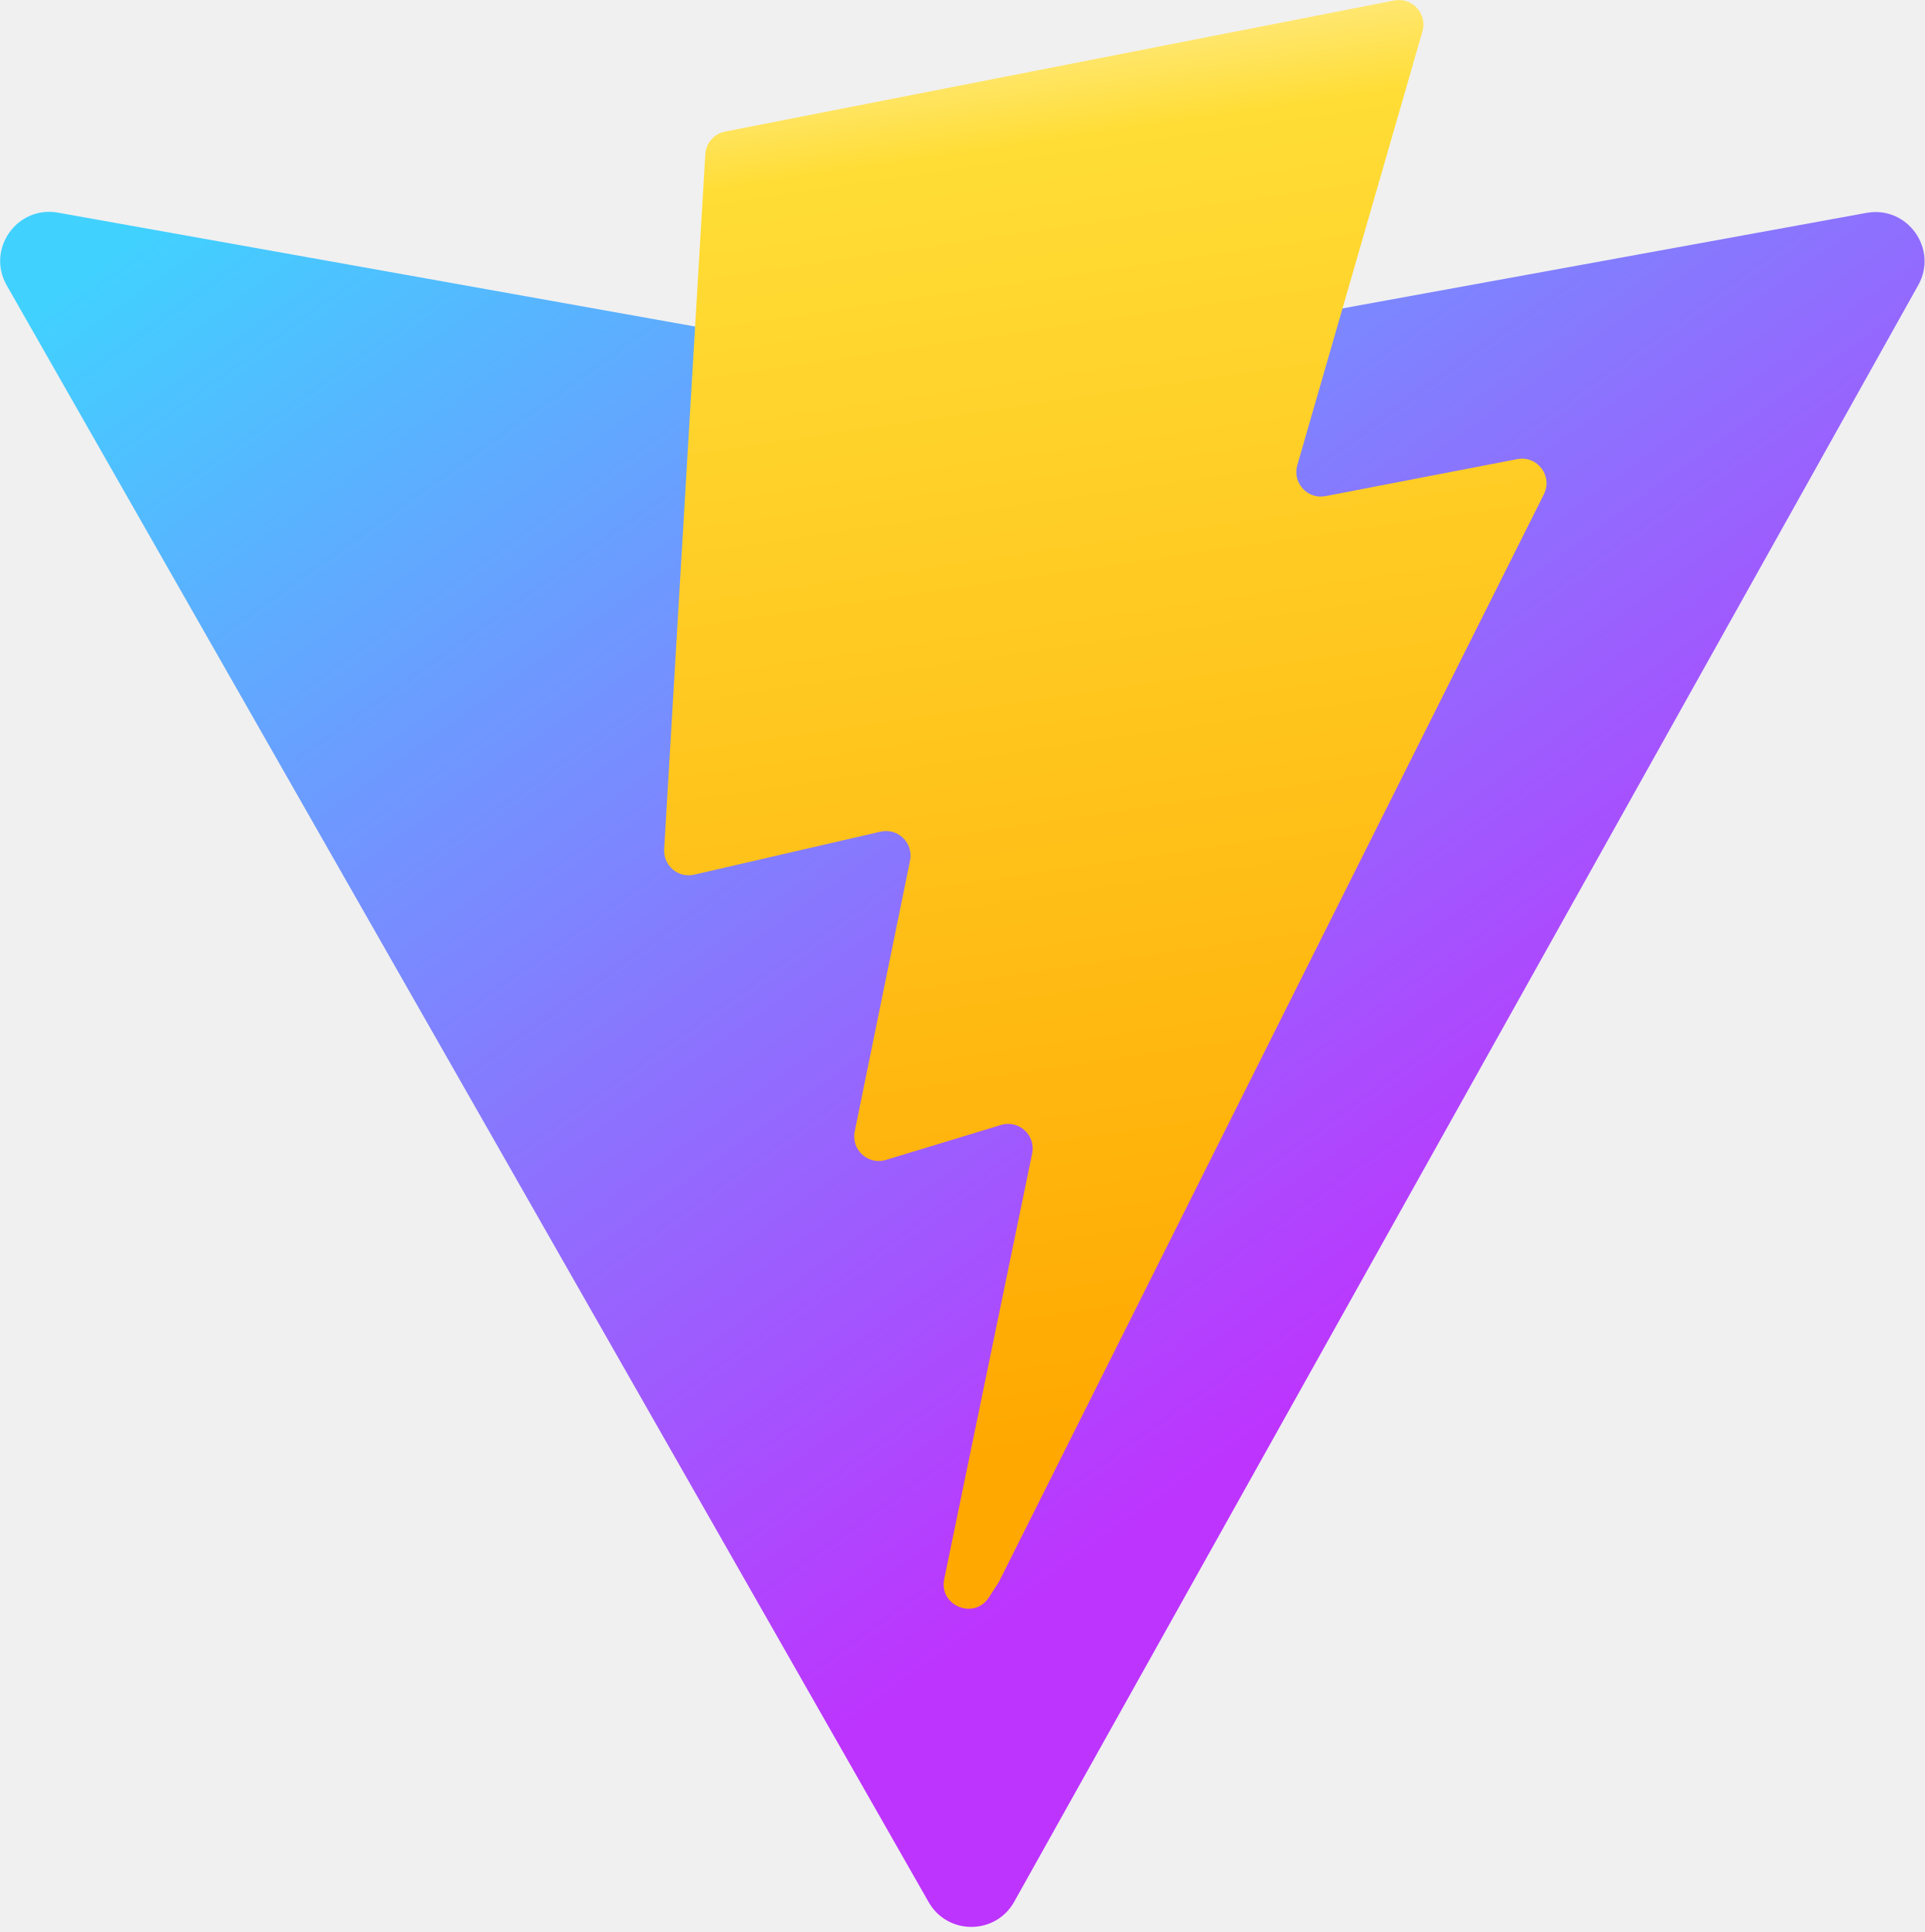
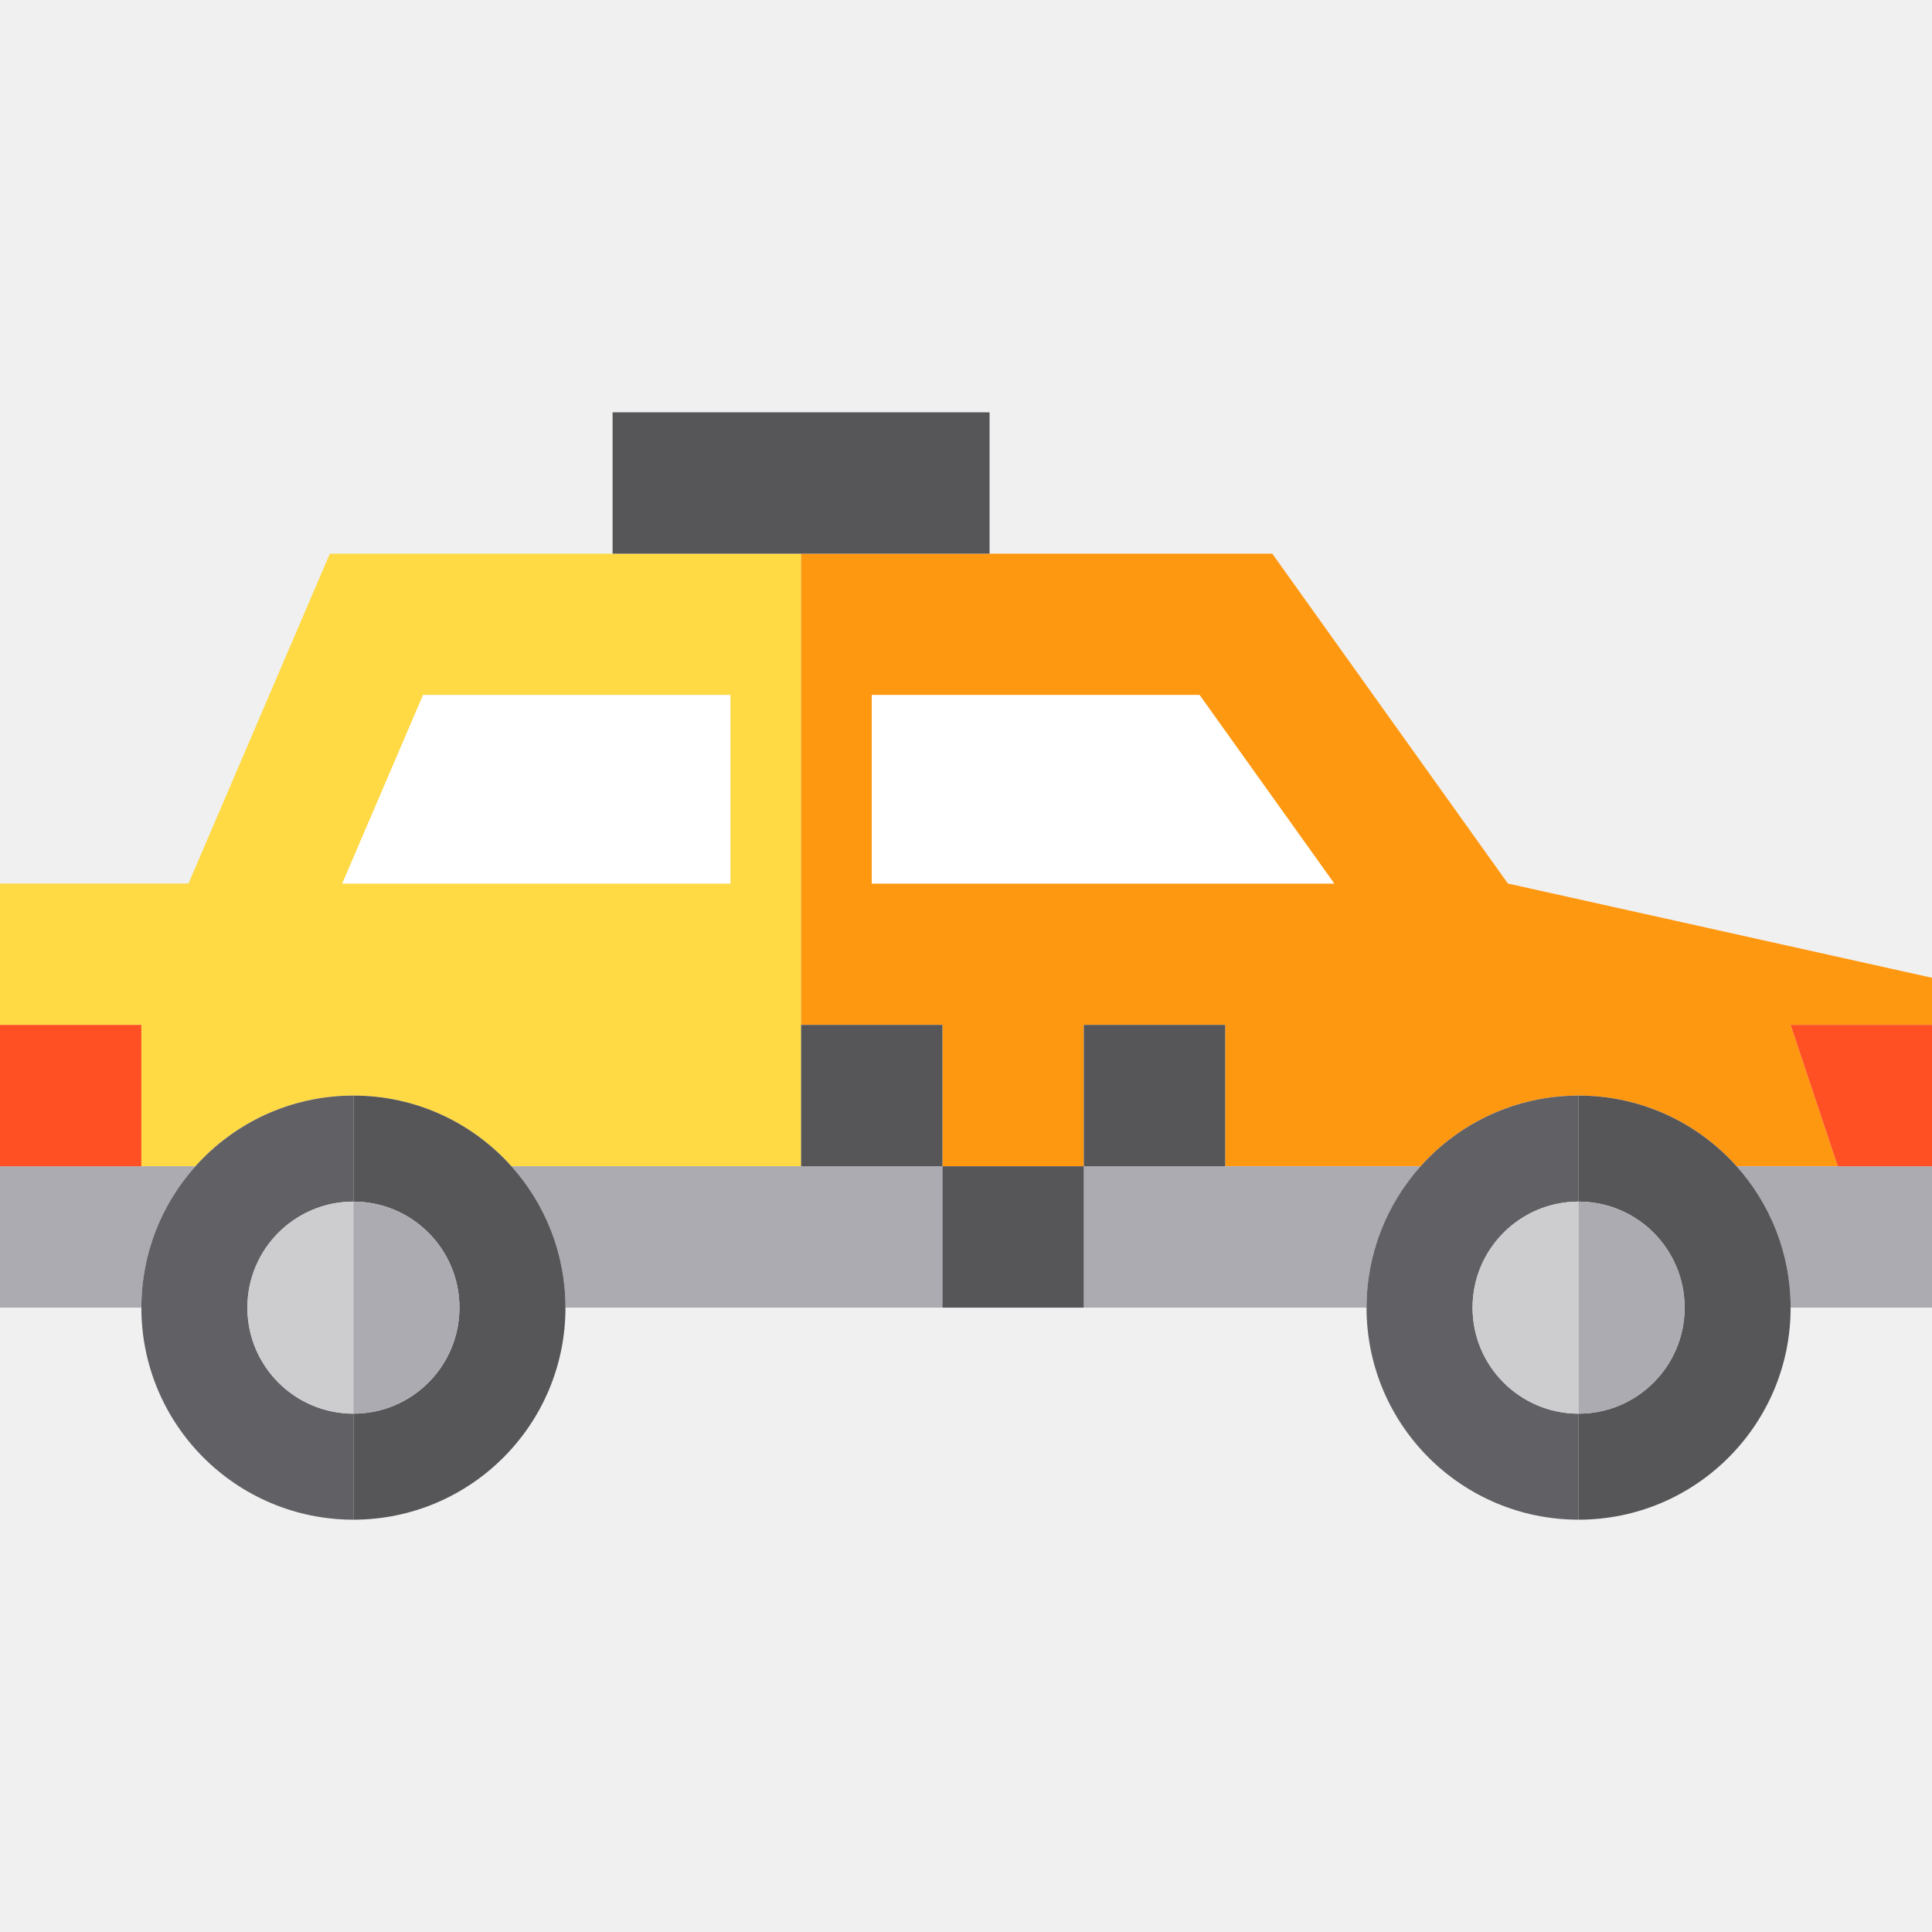
- <svg xmlns="http://www.w3.org/2000/svg" aria-hidden="true" role="img" class="iconify iconify--logos" width="31.88" height="32" preserveAspectRatio="xMidYMid meet" viewBox="0 0 256 257">
-   <defs>
-     <linearGradient id="IconifyId1813088fe1fbc01fb466" x1="-.828%" x2="57.636%" y1="7.652%" y2="78.411%">
-       <stop offset="0%" stop-color="#41D1FF" />
-       <stop offset="100%" stop-color="#BD34FE" />
-     </linearGradient>
-     <linearGradient id="IconifyId1813088fe1fbc01fb467" x1="43.376%" x2="50.316%" y1="2.242%" y2="89.03%">
-       <stop offset="0%" stop-color="#FFEA83" />
-       <stop offset="8.333%" stop-color="#FFDD35" />
-       <stop offset="100%" stop-color="#FFA800" />
-     </linearGradient>
-   </defs>
-   <path fill="url(#IconifyId1813088fe1fbc01fb466)" d="M255.153 37.938L134.897 252.976c-2.483 4.44-8.862 4.466-11.382.048L.875 37.958c-2.746-4.814 1.371-10.646 6.827-9.67l120.385 21.517a6.537 6.537 0 0 0 2.322-.004l117.867-21.483c5.438-.991 9.574 4.796 6.877 9.62Z" />
-   <path fill="url(#IconifyId1813088fe1fbc01fb467)" d="M185.432.063L96.44 17.501a3.268 3.268 0 0 0-2.634 3.014l-5.474 92.456a3.268 3.268 0 0 0 3.997 3.378l24.777-5.718c2.318-.535 4.413 1.507 3.936 3.838l-7.361 36.047c-.495 2.426 1.782 4.5 4.151 3.78l15.304-4.649c2.372-.72 4.652 1.36 4.15 3.788l-11.698 56.621c-.732 3.542 3.979 5.473 5.943 2.437l1.313-2.028l72.516-144.72c1.215-2.423-.88-5.186-3.54-4.672l-25.505 4.922c-2.396.462-4.435-1.77-3.759-4.114l16.646-57.705c.677-2.35-1.37-4.583-3.769-4.113Z" />
+ <svg xmlns="http://www.w3.org/2000/svg" version="1.1" id="Capa_1" viewBox="0 0 410 410" xml:space="preserve">
+   <g id="XMLID_1835_">
+     <path id="XMLID_1850_" style="fill:#FFDA44;" d="M75,232.5c13.326,0,25.294,5.797,33.534,15.002H170V247.5v-30v-100h-40H70l-30,70   H0v30h30v30H0v0.002h41.466C49.706,238.297,61.674,232.5,75,232.5z M89.782,147.5H155v40H72.639L89.782,147.5z" />
+     <rect id="XMLID_1853_" x="170" y="247.5" style="fill:#FF9811;" width="30" height="0.002" />
+     <path id="XMLID_1854_" style="fill:#FF9811;" d="M320,187.5l-50-70h-60h-40v100h30v30h30v-30h30v30h-30v0.002h71.466   c8.24-9.205,20.208-15.002,33.534-15.002s25.294,5.797,33.534,15.002H410V247.5h-20l-10-30h30v-10L320,187.5z M185,187.5v-40   h69.561l28.571,40H185z" />
+     <path id="XMLID_1857_" style="fill:#ACABB1;" d="M0,247.502V277.5h30c0-11.527,4.339-22.037,11.466-29.998H0z" />
+     <path id="XMLID_1858_" style="fill:#ACABB1;" d="M170,247.502h-61.466C115.661,255.463,120,265.973,120,277.5h80v-29.998H170z" />
+     <path id="XMLID_1859_" style="fill:#ACABB1;" d="M230,247.502V277.5h60c0-11.527,4.339-22.037,11.466-29.998H230z" />
+     <path id="XMLID_1860_" style="fill:#ACABB1;" d="M380,277.5h30v-29.998h-41.466C375.661,255.463,380,265.973,380,277.5z" />
+     <path id="XMLID_1861_" style="fill:#616064;" d="M52.5,277.5c0-12.427,10.073-22.5,22.5-22.5v-22.5   c-13.326,0-25.294,5.797-33.534,15.002C34.339,255.463,30,265.973,30,277.5c0,24.853,20.147,45,45,45V300   C62.573,300,52.5,289.927,52.5,277.5z" />
+     <path id="XMLID_1862_" style="fill:#565659;" d="M75,232.5V255c12.427,0,22.5,10.073,22.5,22.5S87.427,300,75,300v22.5   c24.852,0,45-20.147,45-45c0-11.527-4.339-22.037-11.466-29.998C100.294,238.297,88.326,232.5,75,232.5z" />
+     <path id="XMLID_1863_" style="fill:#CDCDD0;" d="M52.5,277.5c0,12.427,10.073,22.5,22.5,22.5v-45   C62.573,255,52.5,265.073,52.5,277.5z" />
+     <path id="XMLID_1864_" style="fill:#ACABB1;" d="M75,300c12.427,0,22.5-10.073,22.5-22.5S87.427,255,75,255V300z" />
+     <path id="XMLID_1865_" style="fill:#616064;" d="M312.5,277.5c0-12.427,10.073-22.5,22.5-22.5v-22.5   c-13.326,0-25.294,5.797-33.534,15.002C294.339,255.463,290,265.973,290,277.5c0,24.853,20.147,45,45,45V300   C322.573,300,312.5,289.927,312.5,277.5z" />
+     <path id="XMLID_1866_" style="fill:#565659;" d="M335,232.5V255c12.427,0,22.5,10.073,22.5,22.5S347.427,300,335,300v22.5   c24.852,0,45-20.147,45-45c0-11.527-4.339-22.037-11.466-29.998C360.294,238.297,348.326,232.5,335,232.5z" />
+     <path id="XMLID_1867_" style="fill:#CDCDD0;" d="M312.5,277.5c0,12.427,10.073,22.5,22.5,22.5v-45   C322.573,255,312.5,265.073,312.5,277.5z" />
+     <path id="XMLID_1868_" style="fill:#ACABB1;" d="M335,300c12.427,0,22.5-10.073,22.5-22.5S347.427,255,335,255V300z" />
+     <polygon id="XMLID_1869_" style="fill:#FFFFFF;" points="155,147.5 89.782,147.5 72.639,187.5 155,187.5  " />
+     <polygon id="XMLID_1870_" style="fill:#FFFFFF;" points="185,147.5 185,187.5 283.133,187.5 254.561,147.5  " />
+     <rect id="XMLID_1871_" y="217.5" style="fill:#FF5023;" width="30" height="30" />
+     <polygon id="XMLID_1872_" style="fill:#FF5023;" points="390,247.5 410,247.5 410,217.5 380,217.5  " />
+     <polygon id="XMLID_1873_" style="fill:#565659;" points="210,117.5 210,87.5 130,87.5 130,117.5 170,117.5  " />
+     <rect id="XMLID_1874_" x="170" y="217.5" style="fill:#565659;" width="30" height="30" />
+     <polygon id="XMLID_1875_" style="fill:#565659;" points="230,247.5 200,247.5 200,247.502 200,277.5 230,277.5 230,247.502  " />
+     <rect id="XMLID_1876_" x="230" y="217.5" style="fill:#565659;" width="30" height="30" />
+   </g>
</svg>
